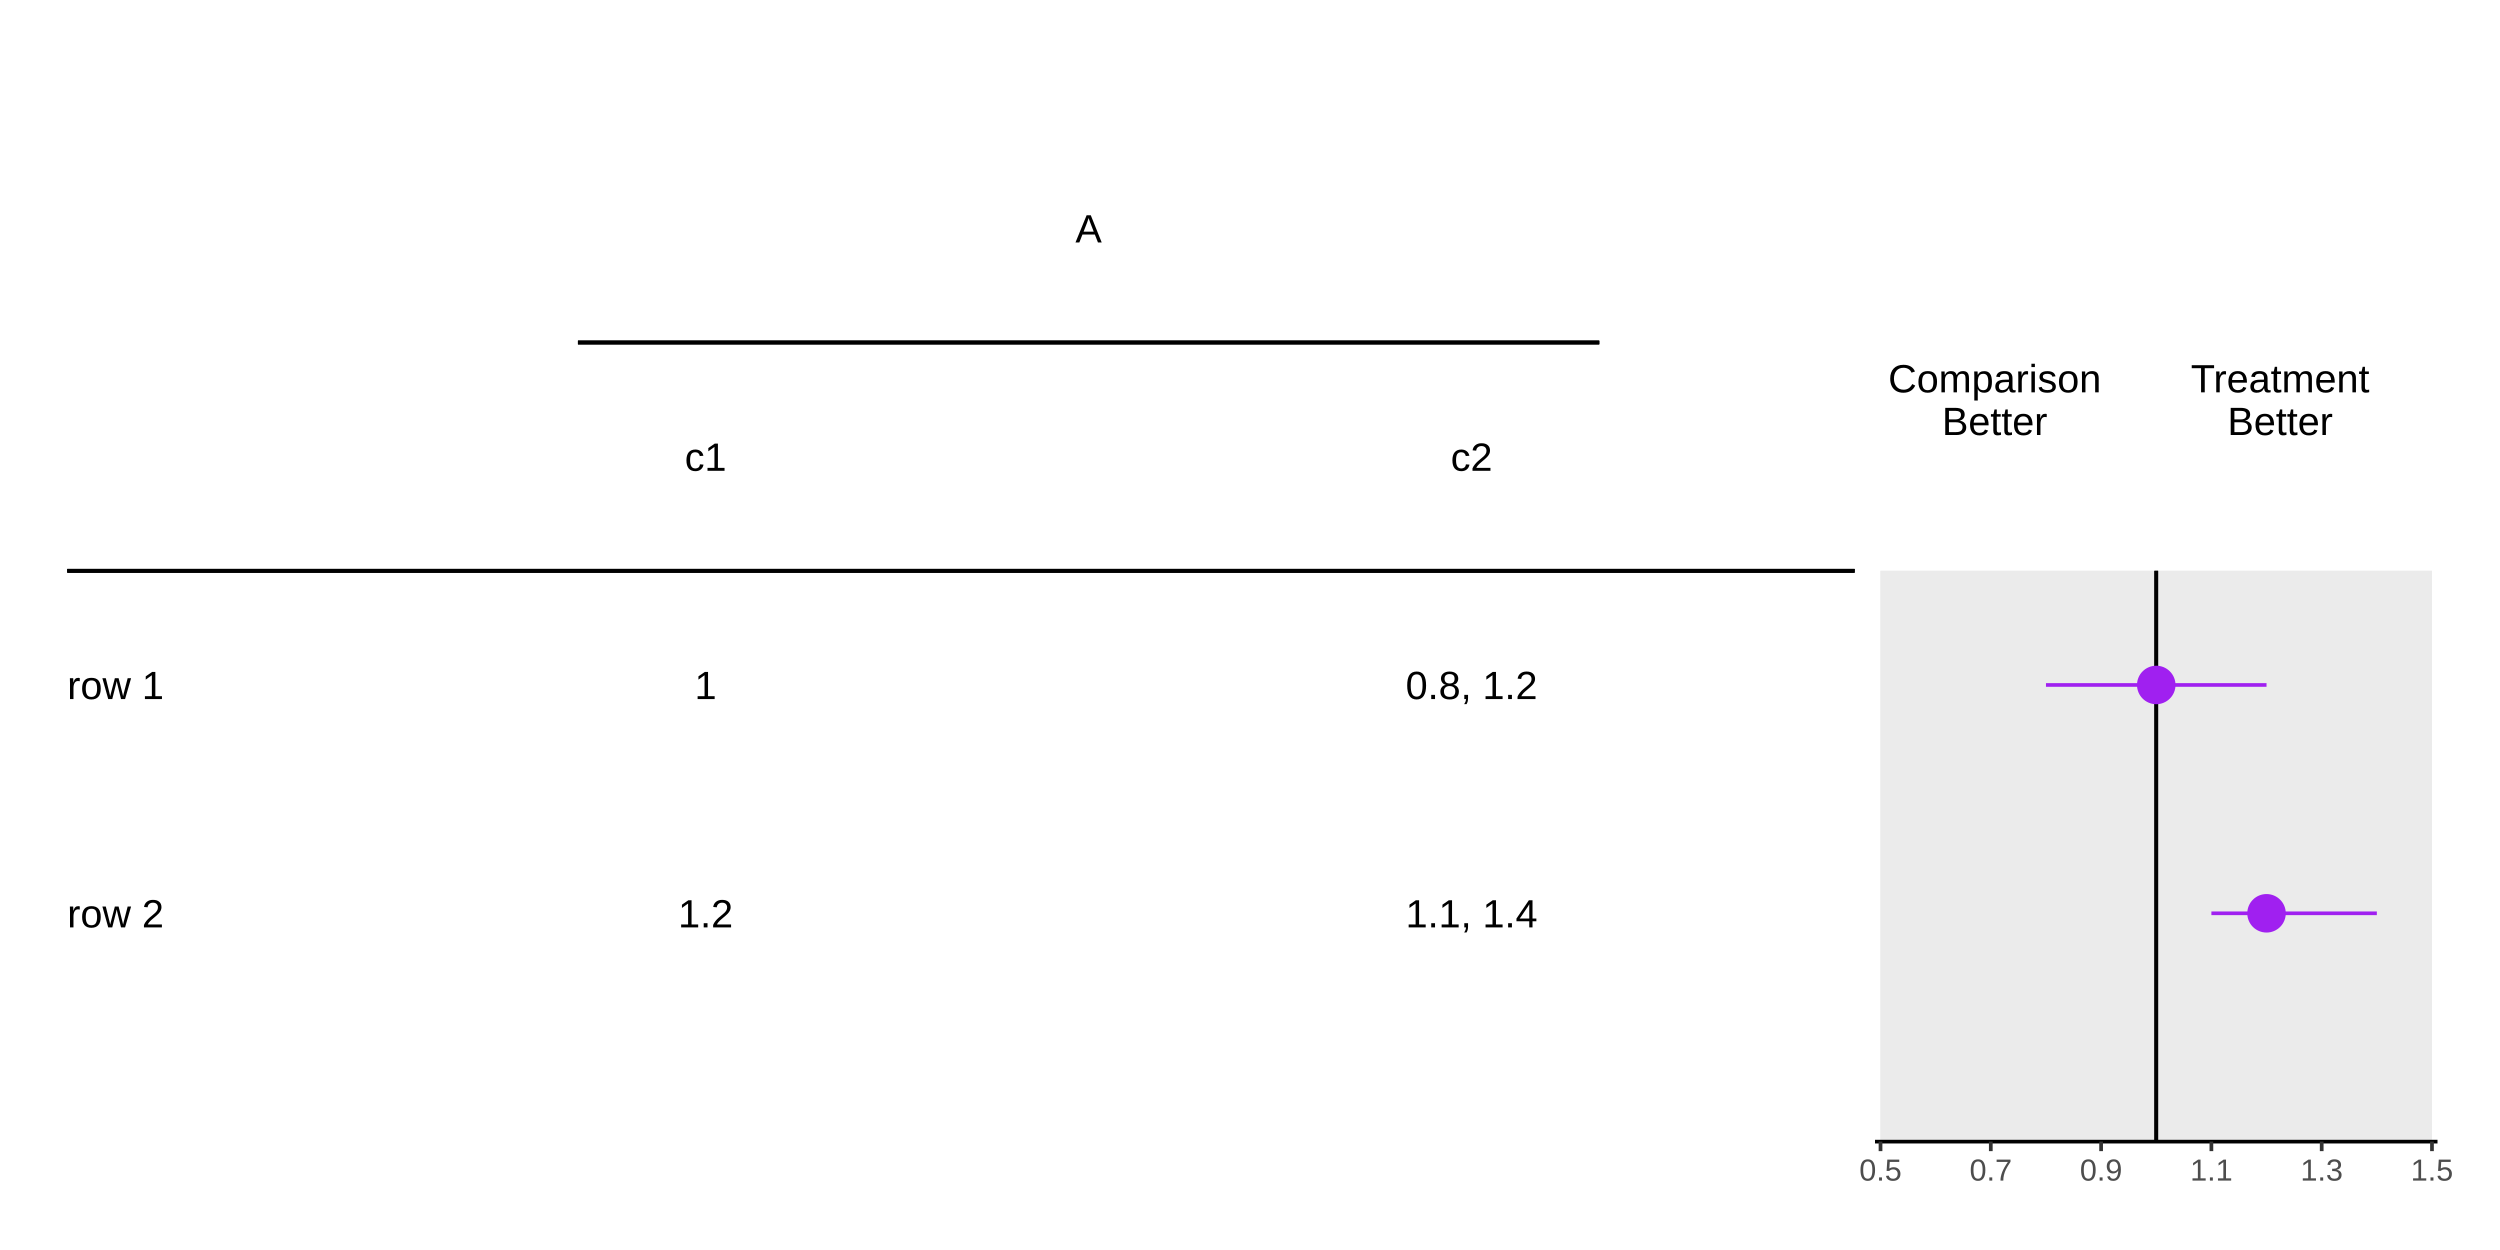
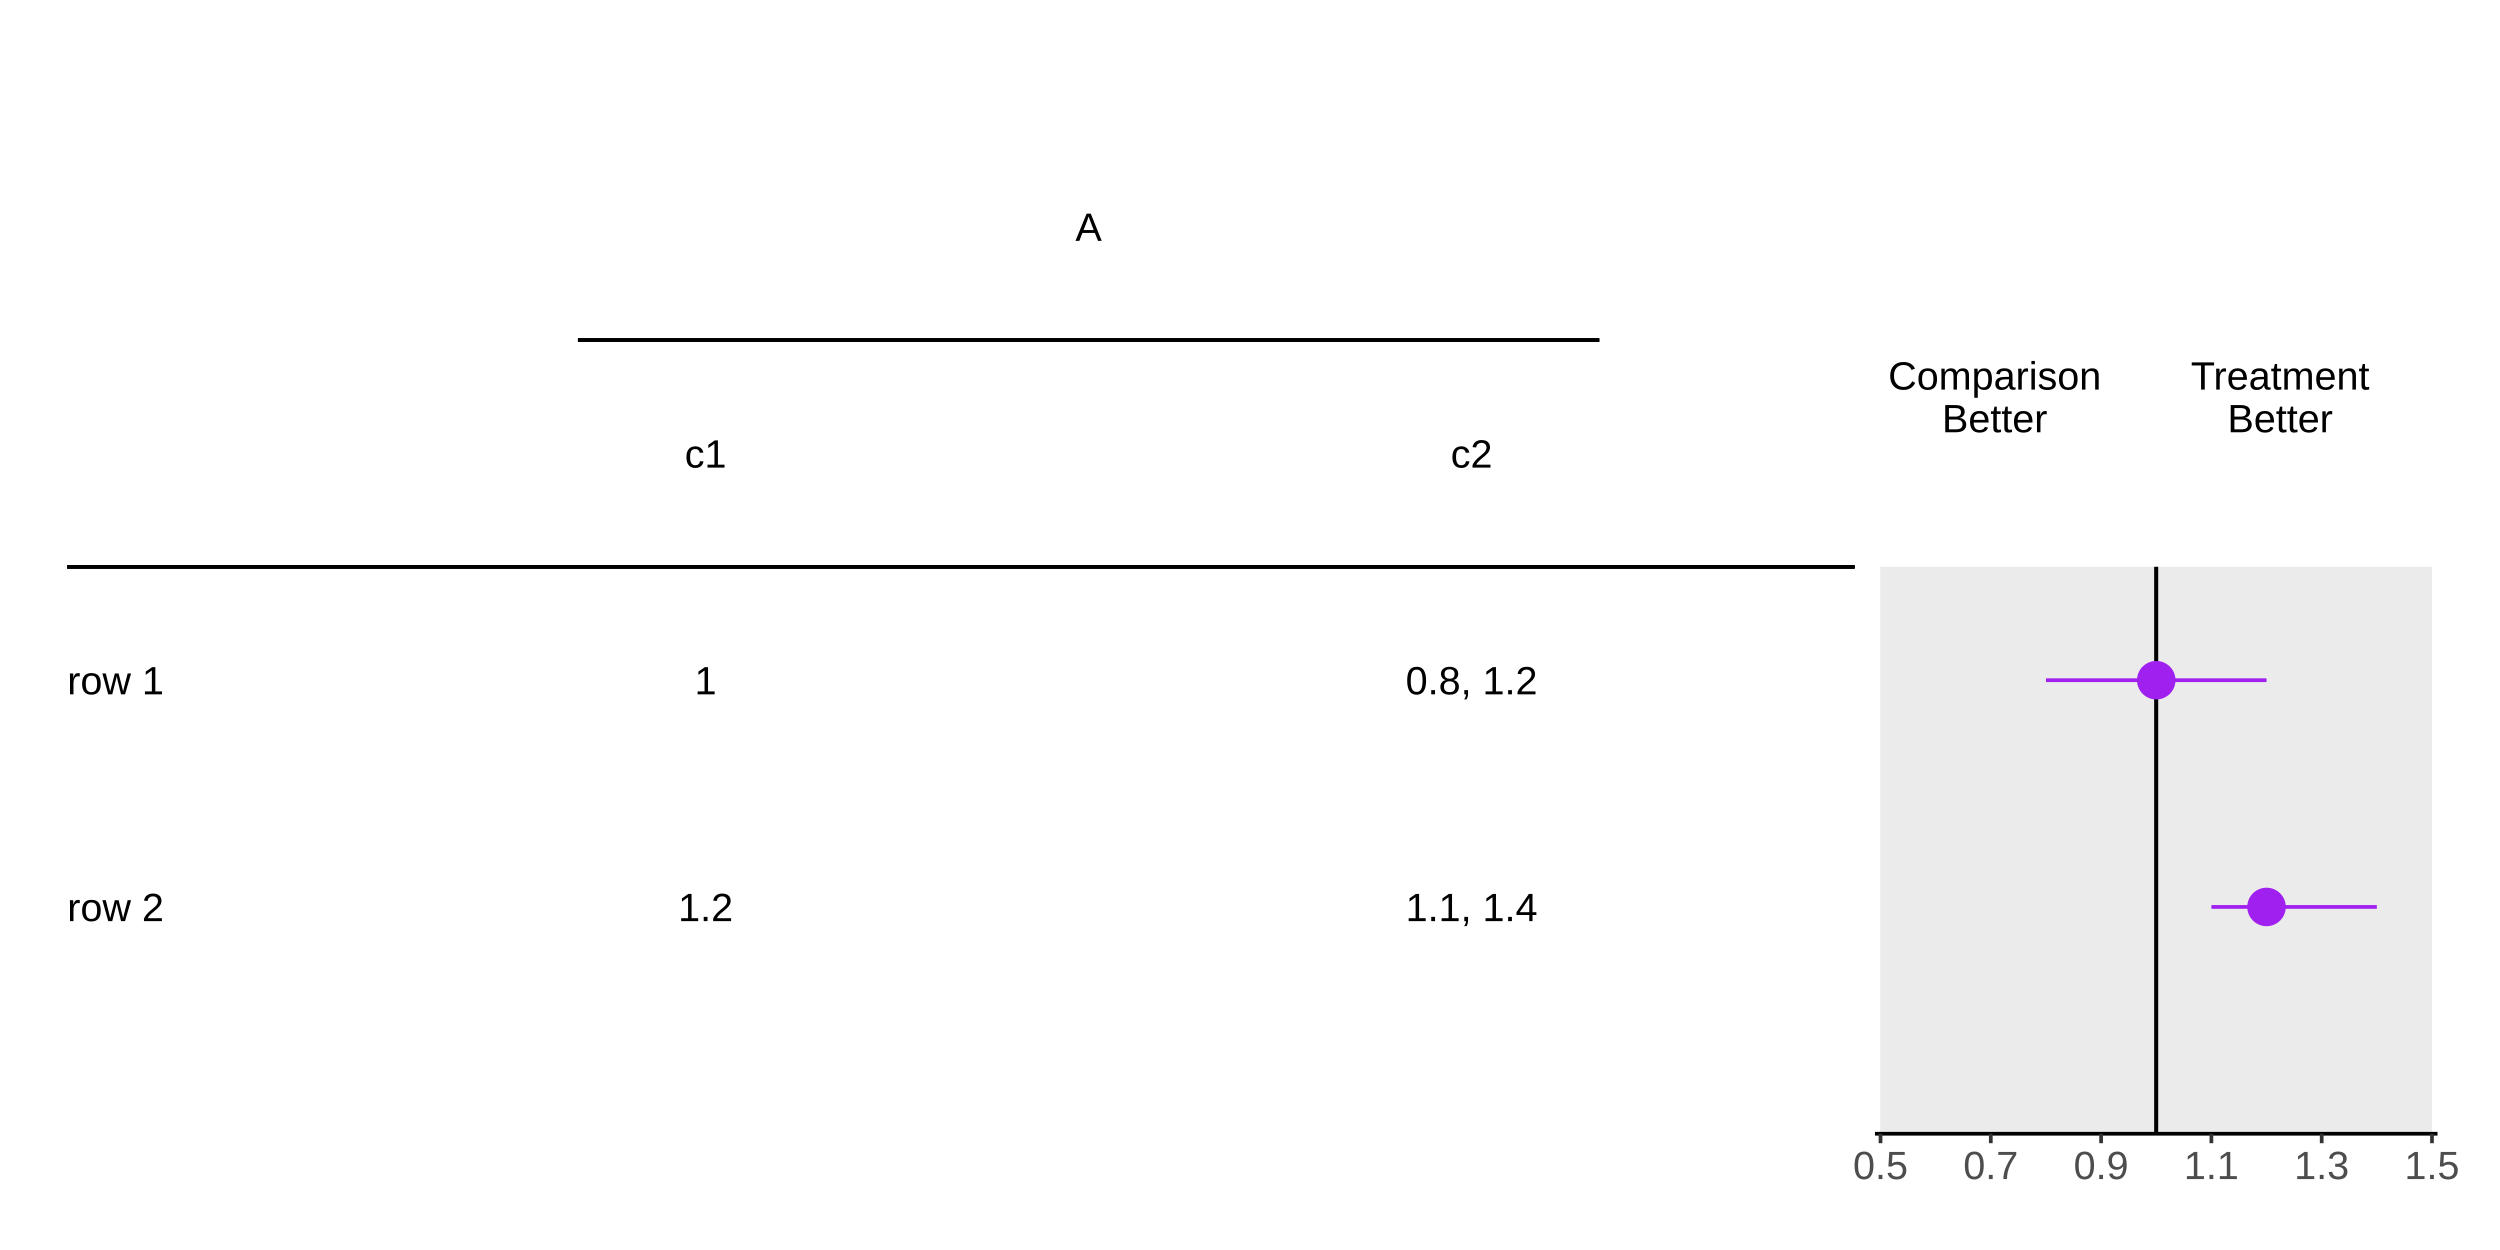
<svg xmlns="http://www.w3.org/2000/svg" class="svglite" width="720.00pt" height="360.00pt" viewBox="0 0 720.00 360.00">
  <defs>
    <style type="text/css">
    .svglite line, .svglite polyline, .svglite polygon, .svglite path, .svglite rect, .svglite circle {
      fill: none;
      stroke: #000000;
      stroke-linecap: round;
      stroke-linejoin: round;
      stroke-miterlimit: 10.00;
    }
    .svglite text {
      white-space: pre;
    }
  </style>
  </defs>
  <rect width="100%" height="100%" style="stroke: none; fill: none;" />
  <defs>
    <clipPath id="cpMC4wMHw3MjAuMDB8MC4wMHwzNjAuMDA=">
      <rect x="0.00" y="0.00" width="720.00" height="360.00" />
    </clipPath>
  </defs>
  <g clip-path="url(#cpMC4wMHw3MjAuMDB8MC4wMHwzNjAuMDA=)">
</g>
  <defs>
-     <clipPath id="cpMTMuNTB8NTQwLjAwfDAuMDB8MzI4Ljc5">
-       <rect x="13.50" y="0" width="526.50" height="328.79" />
+     <clipPath id="cpMTMuNTB8NTQwLjAwfDAuMDB8MzI2LjUx">
+       <rect x="13.50" y="0.00" width="526.50" height="326.51" />
    </clipPath>
  </defs>
-   <g clip-path="url(#cpMTMuNTB8NTQwLjAwfDAuMDB8MzI4Ljc5)">
-     <line x1="19.38" y1="164.39" x2="534.12" y2="164.39" style="stroke-width: 1.07; stroke-linecap: butt;" />
-     <line x1="19.38" y1="164.39" x2="534.12" y2="164.39" style="stroke-width: 1.07; stroke-linecap: butt;" />
-     <line x1="19.38" y1="164.39" x2="534.12" y2="164.39" style="stroke-width: 1.07; stroke-linecap: butt;" />
-     <text x="313.52" y="69.83" text-anchor="middle" style="font-size: 11.38px; font-family: &quot;Arial&quot;;" textLength="7.59px" lengthAdjust="spacingAndGlyphs">A</text>
-     <line x1="166.45" y1="98.64" x2="460.58" y2="98.64" style="stroke-width: 1.07; stroke-linecap: butt;" />
-     <line x1="166.45" y1="98.64" x2="460.58" y2="98.64" style="stroke-width: 1.07; stroke-linecap: butt;" />
-     <line x1="166.45" y1="98.64" x2="460.58" y2="98.64" style="stroke-width: 1.07; stroke-linecap: butt;" />
-     <text x="19.38" y="201.34" style="font-size: 11.38px; font-family: &quot;Arial&quot;;" textLength="27.82px" lengthAdjust="spacingAndGlyphs">row 1</text>
-     <text x="19.38" y="267.10" style="font-size: 11.38px; font-family: &quot;Arial&quot;;" textLength="27.82px" lengthAdjust="spacingAndGlyphs">row 2</text>
-     <text x="203.22" y="135.59" text-anchor="middle" style="font-size: 11.38px; font-family: &quot;Arial&quot;;" textLength="12.02px" lengthAdjust="spacingAndGlyphs">c1</text>
-     <text x="203.22" y="201.34" text-anchor="middle" style="font-size: 11.38px; font-family: &quot;Arial&quot;;" textLength="6.33px" lengthAdjust="spacingAndGlyphs">1</text>
-     <text x="203.22" y="267.10" text-anchor="middle" style="font-size: 11.38px; font-family: &quot;Arial&quot;;" textLength="15.82px" lengthAdjust="spacingAndGlyphs">1.2</text>
-     <text x="423.82" y="135.59" text-anchor="middle" style="font-size: 11.38px; font-family: &quot;Arial&quot;;" textLength="12.02px" lengthAdjust="spacingAndGlyphs">c2</text>
-     <text x="423.82" y="201.34" text-anchor="middle" style="font-size: 11.38px; font-family: &quot;Arial&quot;;" textLength="37.96px" lengthAdjust="spacingAndGlyphs">0.8, 1.2</text>
-     <text x="423.82" y="267.10" text-anchor="middle" style="font-size: 11.38px; font-family: &quot;Arial&quot;;" textLength="37.96px" lengthAdjust="spacingAndGlyphs">1.1, 1.4</text>
+   <g clip-path="url(#cpMTMuNTB8NTQwLjAwfDAuMDB8MzI2LjUx)">
+     <line x1="19.38" y1="163.25" x2="534.12" y2="163.25" style="stroke-width: 1.07; stroke-linecap: butt;" />
+     <line x1="19.38" y1="163.25" x2="534.12" y2="163.25" style="stroke-width: 1.07; stroke-linecap: butt;" />
+     <line x1="19.38" y1="163.25" x2="534.12" y2="163.25" style="stroke-width: 1.07; stroke-linecap: butt;" />
+     <text x="313.52" y="69.37" text-anchor="middle" style="font-size: 11.38px; font-family: &quot;Arial&quot;;" textLength="7.59px" lengthAdjust="spacingAndGlyphs">A</text>
+     <line x1="166.45" y1="97.95" x2="460.58" y2="97.95" style="stroke-width: 1.07; stroke-linecap: butt;" />
+     <line x1="166.45" y1="97.95" x2="460.58" y2="97.95" style="stroke-width: 1.07; stroke-linecap: butt;" />
+     <line x1="166.45" y1="97.95" x2="460.58" y2="97.95" style="stroke-width: 1.07; stroke-linecap: butt;" />
+     <text x="19.38" y="199.97" style="font-size: 11.38px; font-family: &quot;Arial&quot;;" textLength="27.82px" lengthAdjust="spacingAndGlyphs">row 1</text>
+     <text x="19.38" y="265.28" style="font-size: 11.38px; font-family: &quot;Arial&quot;;" textLength="27.82px" lengthAdjust="spacingAndGlyphs">row 2</text>
+     <text x="203.22" y="134.67" text-anchor="middle" style="font-size: 11.38px; font-family: &quot;Arial&quot;;" textLength="12.02px" lengthAdjust="spacingAndGlyphs">c1</text>
+     <text x="203.22" y="199.97" text-anchor="middle" style="font-size: 11.38px; font-family: &quot;Arial&quot;;" textLength="6.33px" lengthAdjust="spacingAndGlyphs">1</text>
+     <text x="203.22" y="265.28" text-anchor="middle" style="font-size: 11.38px; font-family: &quot;Arial&quot;;" textLength="15.82px" lengthAdjust="spacingAndGlyphs">1.2</text>
+     <text x="423.82" y="134.67" text-anchor="middle" style="font-size: 11.38px; font-family: &quot;Arial&quot;;" textLength="12.02px" lengthAdjust="spacingAndGlyphs">c2</text>
+     <text x="423.82" y="199.97" text-anchor="middle" style="font-size: 11.38px; font-family: &quot;Arial&quot;;" textLength="37.96px" lengthAdjust="spacingAndGlyphs">0.8, 1.2</text>
+     <text x="423.82" y="265.28" text-anchor="middle" style="font-size: 11.38px; font-family: &quot;Arial&quot;;" textLength="37.96px" lengthAdjust="spacingAndGlyphs">1.1, 1.4</text>
  </g>
  <g clip-path="url(#cpMC4wMHw3MjAuMDB8MC4wMHwzNjAuMDA=)">
</g>
  <defs>
    <clipPath id="cpNTQwLjAwfDcyMC4wMHwwLjAwfDM2MC4wMA==">
      <rect x="540.00" y="0.00" width="180.00" height="360.00" />
    </clipPath>
  </defs>
  <g clip-path="url(#cpNTQwLjAwfDcyMC4wMHwwLjAwfDM2MC4wMA==)">
    <rect x="540.00" y="0.00" width="180.00" height="360.00" style="stroke-width: 1.07; stroke: none;" />
  </g>
  <g clip-path="url(#cpMC4wMHw3MjAuMDB8MC4wMHwzNjAuMDA=)">
-     <rect x="540.00" y="0" width="162.00" height="328.79" style="stroke-width: 1.07; stroke: none;" />
-     <rect x="541.59" y="164.39" width="158.82" height="164.39" style="stroke-width: 1.07; stroke: none; stroke-linecap: butt; stroke-linejoin: miter; fill: #EBEBEB;" />
-     <rect x="541.59" y="164.39" width="158.82" height="164.39" style="stroke-width: 1.07; stroke: none; stroke-linecap: butt; stroke-linejoin: miter; fill: #EBEBEB;" />
-     <line x1="621.00" y1="328.79" x2="621.00" y2="164.39" style="stroke-width: 1.07; stroke-linecap: butt;" />
-     <line x1="621.00" y1="328.79" x2="621.00" y2="164.39" style="stroke-width: 1.07; stroke-linecap: butt;" />
-     <text x="574.48" y="113.00" text-anchor="middle" style="font-size: 11.38px; font-family: &quot;Arial&quot;;" textLength="61.34px" lengthAdjust="spacingAndGlyphs">Comparison</text>
-     <text x="574.48" y="125.29" text-anchor="middle" style="font-size: 11.38px; font-family: &quot;Arial&quot;;" textLength="30.36px" lengthAdjust="spacingAndGlyphs">Better</text>
-     <text x="656.69" y="113.00" text-anchor="middle" style="font-size: 11.38px; font-family: &quot;Arial&quot;;" textLength="51.42px" lengthAdjust="spacingAndGlyphs">Treatment</text>
-     <text x="656.69" y="125.29" text-anchor="middle" style="font-size: 11.38px; font-family: &quot;Arial&quot;;" textLength="30.36px" lengthAdjust="spacingAndGlyphs">Better</text>
-     <circle cx="621.00" cy="197.27" r="5.19" style="stroke-width: 0.71; stroke: #A020F0; fill: #A020F0;" />
-     <circle cx="652.76" cy="263.03" r="5.19" style="stroke-width: 0.71; stroke: #A020F0; fill: #A020F0;" />
-     <line x1="589.24" y1="197.27" x2="652.76" y2="197.27" style="stroke-width: 1.07; stroke: #A020F0; stroke-linecap: butt;" />
-     <line x1="636.88" y1="263.03" x2="684.53" y2="263.03" style="stroke-width: 1.07; stroke: #A020F0; stroke-linecap: butt;" />
-     <polyline points="540.00,328.79 702.00,328.79 " style="stroke-width: 1.07; stroke-linecap: butt;" />
-     <polyline points="541.59,331.53 541.59,328.79 " style="stroke-width: 1.07; stroke: #333333; stroke-linecap: butt;" />
-     <polyline points="573.35,331.53 573.35,328.79 " style="stroke-width: 1.07; stroke: #333333; stroke-linecap: butt;" />
-     <polyline points="605.12,331.53 605.12,328.79 " style="stroke-width: 1.07; stroke: #333333; stroke-linecap: butt;" />
-     <polyline points="636.88,331.53 636.88,328.79 " style="stroke-width: 1.07; stroke: #333333; stroke-linecap: butt;" />
-     <polyline points="668.65,331.53 668.65,328.79 " style="stroke-width: 1.07; stroke: #333333; stroke-linecap: butt;" />
-     <polyline points="700.41,331.53 700.41,328.79 " style="stroke-width: 1.07; stroke: #333333; stroke-linecap: butt;" />
-     <text x="541.59" y="340.02" text-anchor="middle" style="font-size: 8.80px;fill: #4D4D4D; font-family: &quot;Arial&quot;;" textLength="12.24px" lengthAdjust="spacingAndGlyphs">0.5</text>
-     <text x="573.35" y="340.02" text-anchor="middle" style="font-size: 8.80px;fill: #4D4D4D; font-family: &quot;Arial&quot;;" textLength="12.24px" lengthAdjust="spacingAndGlyphs">0.7</text>
-     <text x="605.12" y="340.02" text-anchor="middle" style="font-size: 8.80px;fill: #4D4D4D; font-family: &quot;Arial&quot;;" textLength="12.24px" lengthAdjust="spacingAndGlyphs">0.9</text>
-     <text x="636.88" y="340.02" text-anchor="middle" style="font-size: 8.80px;fill: #4D4D4D; font-family: &quot;Arial&quot;;" textLength="12.24px" lengthAdjust="spacingAndGlyphs">1.1</text>
-     <text x="668.65" y="340.02" text-anchor="middle" style="font-size: 8.80px;fill: #4D4D4D; font-family: &quot;Arial&quot;;" textLength="12.24px" lengthAdjust="spacingAndGlyphs">1.3</text>
-     <text x="700.41" y="340.02" text-anchor="middle" style="font-size: 8.80px;fill: #4D4D4D; font-family: &quot;Arial&quot;;" textLength="12.24px" lengthAdjust="spacingAndGlyphs">1.5</text>
+     <rect x="540.00" y="-0" width="162.00" height="326.51" style="stroke-width: 1.07; stroke: none;" />
+     <rect x="541.59" y="163.25" width="158.82" height="163.25" style="stroke-width: 1.07; stroke: none; stroke-linecap: butt; stroke-linejoin: miter; fill: #EBEBEB;" />
+     <rect x="541.59" y="163.25" width="158.82" height="163.25" style="stroke-width: 1.07; stroke: none; stroke-linecap: butt; stroke-linejoin: miter; fill: #EBEBEB;" />
+     <line x1="621.00" y1="326.51" x2="621.00" y2="163.25" style="stroke-width: 1.07; stroke-linecap: butt;" />
+     <line x1="621.00" y1="326.51" x2="621.00" y2="163.25" style="stroke-width: 1.07; stroke-linecap: butt;" />
+     <text x="574.48" y="112.20" text-anchor="middle" style="font-size: 11.38px; font-family: &quot;Arial&quot;;" textLength="61.34px" lengthAdjust="spacingAndGlyphs">Comparison</text>
+     <text x="574.48" y="124.49" text-anchor="middle" style="font-size: 11.38px; font-family: &quot;Arial&quot;;" textLength="30.36px" lengthAdjust="spacingAndGlyphs">Better</text>
+     <text x="656.69" y="112.20" text-anchor="middle" style="font-size: 11.38px; font-family: &quot;Arial&quot;;" textLength="51.42px" lengthAdjust="spacingAndGlyphs">Treatment</text>
+     <text x="656.69" y="124.49" text-anchor="middle" style="font-size: 11.38px; font-family: &quot;Arial&quot;;" textLength="30.36px" lengthAdjust="spacingAndGlyphs">Better</text>
+     <circle cx="621.00" cy="195.90" r="5.19" style="stroke-width: 0.71; stroke: #A020F0; fill: #A020F0;" />
+     <circle cx="652.76" cy="261.20" r="5.19" style="stroke-width: 0.71; stroke: #A020F0; fill: #A020F0;" />
+     <line x1="589.24" y1="195.90" x2="652.76" y2="195.90" style="stroke-width: 1.07; stroke: #A020F0; stroke-linecap: butt;" />
+     <line x1="636.88" y1="261.20" x2="684.53" y2="261.20" style="stroke-width: 1.07; stroke: #A020F0; stroke-linecap: butt;" />
+     <polyline points="540.00,326.51 702.00,326.51 " style="stroke-width: 1.07; stroke-linecap: butt;" />
+     <polyline points="541.59,329.25 541.59,326.51 " style="stroke-width: 1.07; stroke: #333333; stroke-linecap: butt;" />
+     <polyline points="573.35,329.25 573.35,326.51 " style="stroke-width: 1.07; stroke: #333333; stroke-linecap: butt;" />
+     <polyline points="605.12,329.25 605.12,326.51 " style="stroke-width: 1.07; stroke: #333333; stroke-linecap: butt;" />
+     <polyline points="636.88,329.25 636.88,326.51 " style="stroke-width: 1.07; stroke: #333333; stroke-linecap: butt;" />
+     <polyline points="668.65,329.25 668.65,326.51 " style="stroke-width: 1.07; stroke: #333333; stroke-linecap: butt;" />
+     <polyline points="700.41,329.25 700.41,326.51 " style="stroke-width: 1.07; stroke: #333333; stroke-linecap: butt;" />
+     <text x="541.59" y="339.58" text-anchor="middle" style="font-size: 11.38px;fill: #4D4D4D; font-family: &quot;Arial&quot;;" textLength="15.82px" lengthAdjust="spacingAndGlyphs">0.5</text>
+     <text x="573.35" y="339.58" text-anchor="middle" style="font-size: 11.38px;fill: #4D4D4D; font-family: &quot;Arial&quot;;" textLength="15.82px" lengthAdjust="spacingAndGlyphs">0.7</text>
+     <text x="605.12" y="339.58" text-anchor="middle" style="font-size: 11.38px;fill: #4D4D4D; font-family: &quot;Arial&quot;;" textLength="15.82px" lengthAdjust="spacingAndGlyphs">0.9</text>
+     <text x="636.88" y="339.58" text-anchor="middle" style="font-size: 11.38px;fill: #4D4D4D; font-family: &quot;Arial&quot;;" textLength="15.82px" lengthAdjust="spacingAndGlyphs">1.1</text>
+     <text x="668.65" y="339.58" text-anchor="middle" style="font-size: 11.38px;fill: #4D4D4D; font-family: &quot;Arial&quot;;" textLength="15.82px" lengthAdjust="spacingAndGlyphs">1.3</text>
+     <text x="700.41" y="339.58" text-anchor="middle" style="font-size: 11.38px;fill: #4D4D4D; font-family: &quot;Arial&quot;;" textLength="15.82px" lengthAdjust="spacingAndGlyphs">1.5</text>
  </g>
</svg>
